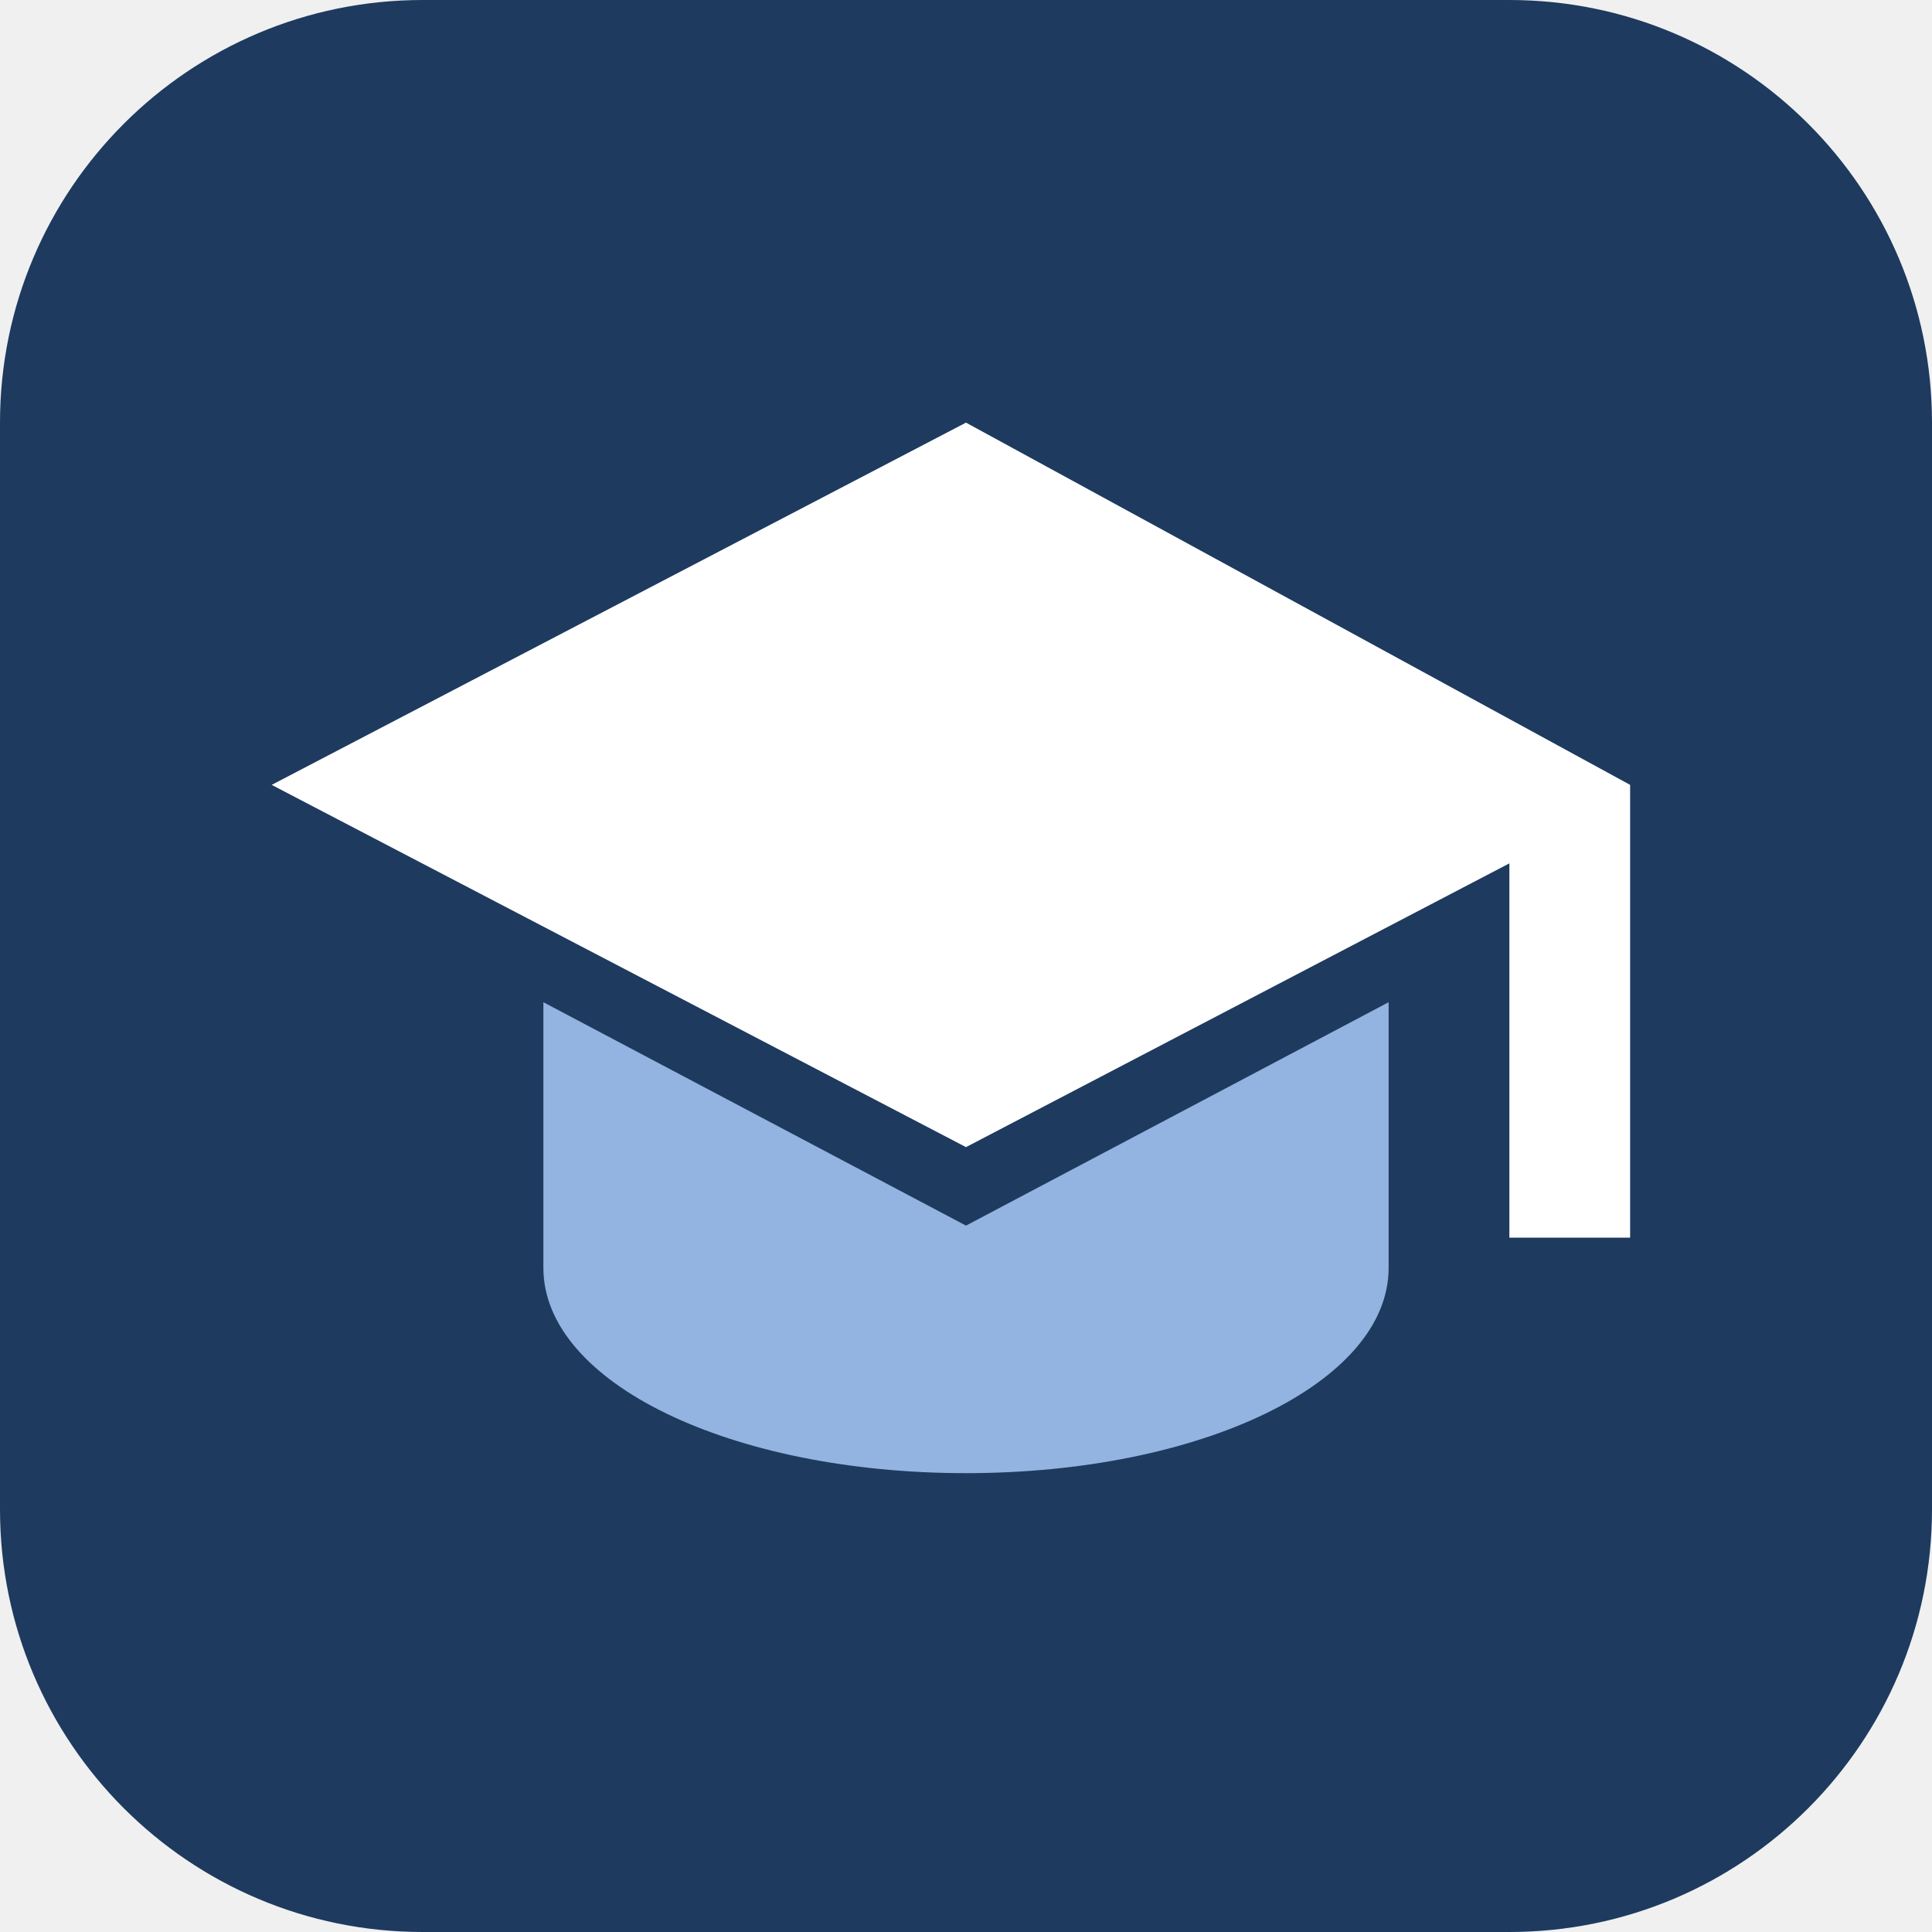
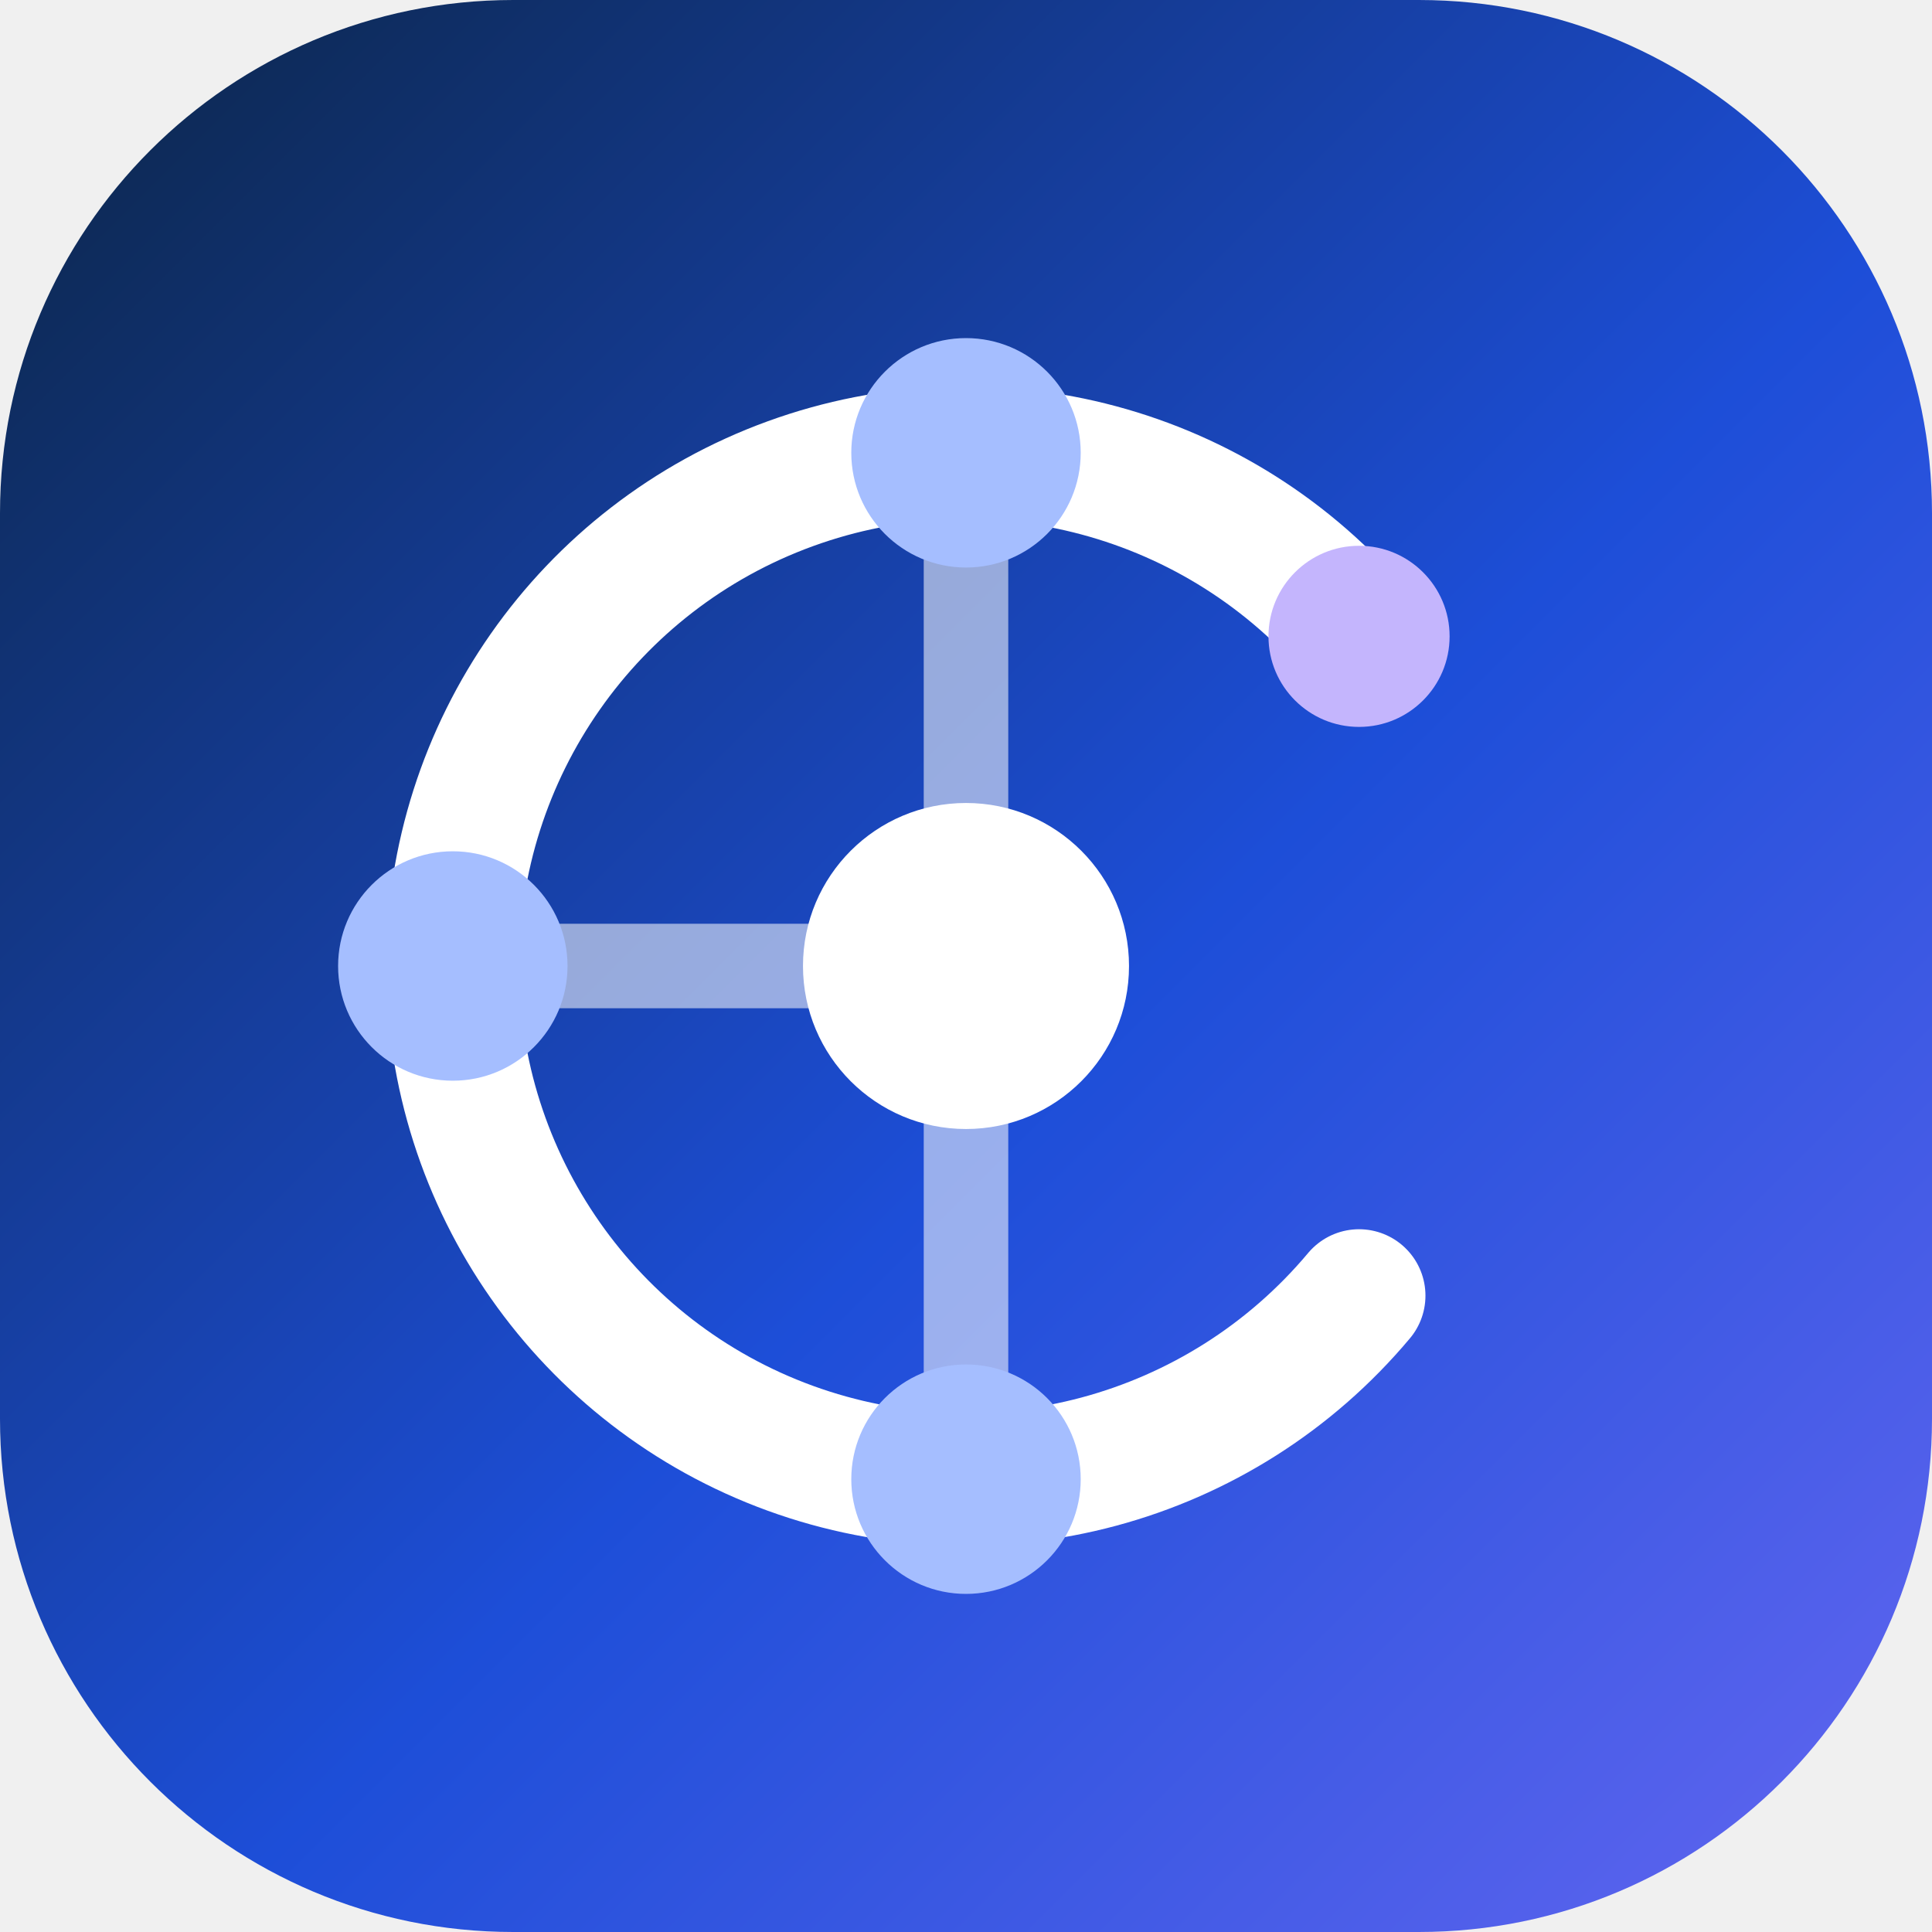
<svg xmlns="http://www.w3.org/2000/svg" viewBox="0 0 32 32">
-   <rect width="32" height="32" rx="7" fill="#1E3A5F" />
-   <path d="M16 7 4.5 13 16 19l9-4.7v6.2h2V13L16 7Z" fill="#fff" />
-   <path d="M9 16.6V21c0 1.9 3.1 3.4 7 3.4s7-1.5 7-3.4v-4.4l-7 3.7-7-3.7Z" fill="#93B4E0" />
+   <defs>
+     <linearGradient id="g" x1="0" y1="0" x2="32" y2="32" gradientUnits="userSpaceOnUse">
+       <stop offset="0" stop-color="#0B2545" />
+       <stop offset=".55" stop-color="#1D4ED8" />
+       <stop offset="1" stop-color="#6366F1" />
+     </linearGradient>
+   </defs>
+   <rect width="32" height="32" rx="8.5" fill="url(#g)" />
+   <path d="M16 16V7.5M16 16H7.5M16 16v8.5" stroke="#fff" stroke-opacity=".55" stroke-width="1.4" stroke-linecap="round" />
+   <path d="M22.51 10.54A8.5 8.5 0 1 0 22.51 21.46" fill="none" stroke="#fff" stroke-width="2.2" stroke-linecap="round" />
+   <g fill="#A5BEFF">
+     <circle cx="16" cy="7.5" r="1.9" />
+     <circle cx="7.5" cy="16" r="1.9" />
+     <circle cx="16" cy="24.5" r="1.9" />
+   </g>
+   <circle cx="16" cy="16" r="2.7" fill="#fff" />
+   <circle cx="22.51" cy="10.54" r="1.5" fill="#C4B5FD" />
</svg>
